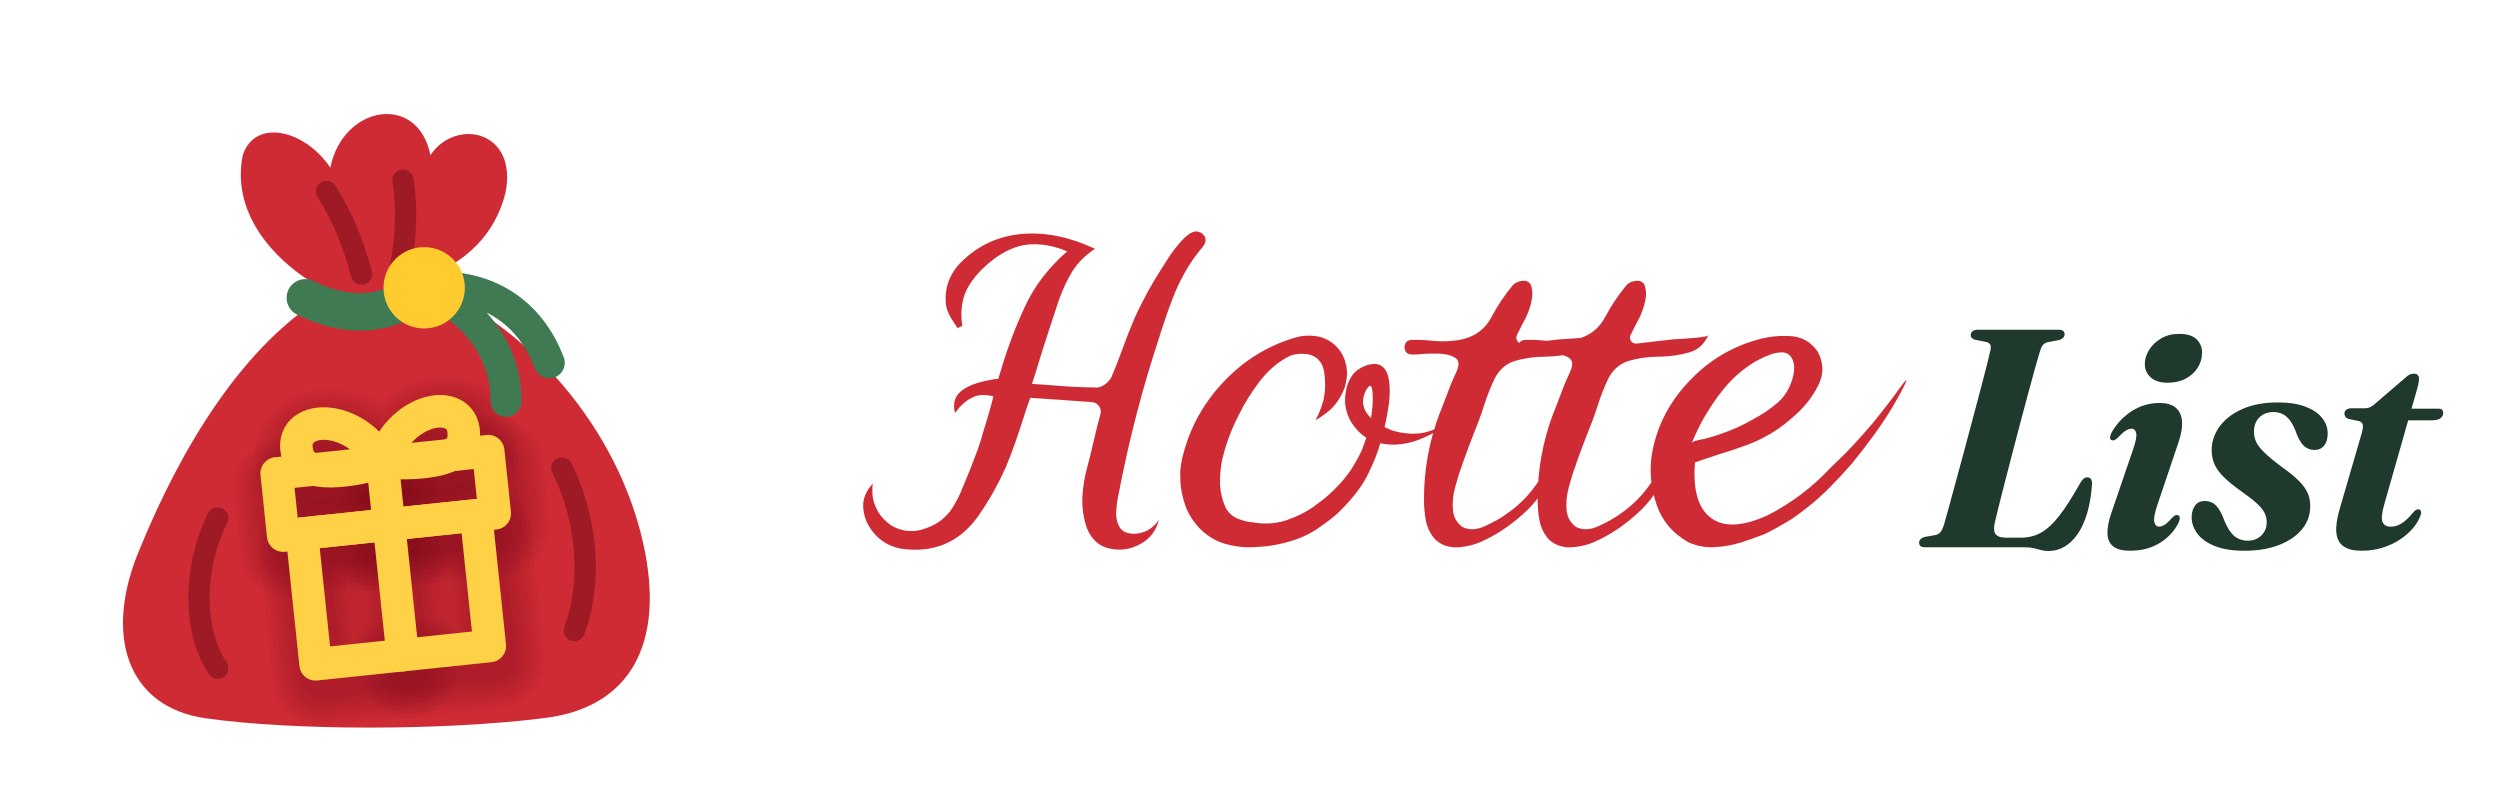
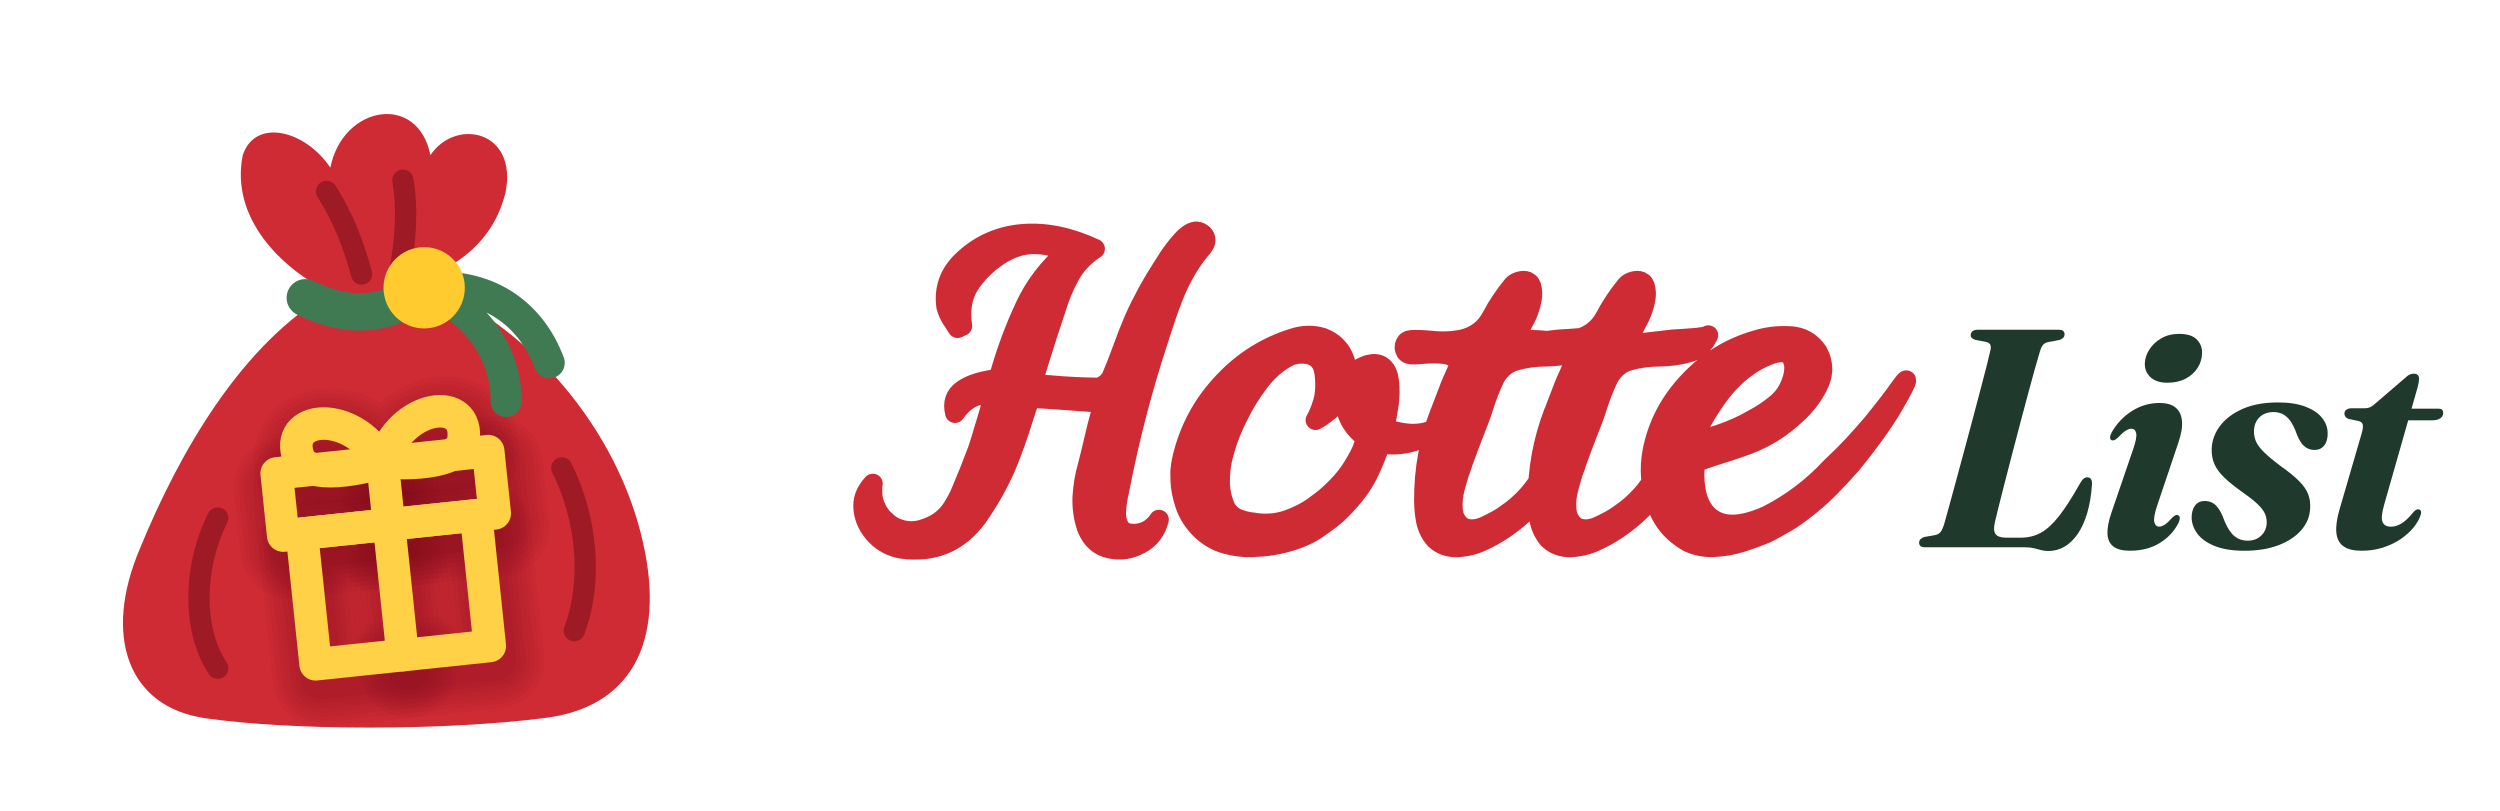
<svg xmlns="http://www.w3.org/2000/svg" viewBox="0 0 740 240" width="740" height="240">
  <g transform="translate(20.00 20.00) scale(3.7037) translate(-6 -6)">
    <path d="M27 24C23 22 19 18 20 13c1-3 5-2 7 1 1-5 7-6 8-1 2-3 7-2 6 3-1 4-4 6-7 7C43 26.5 50 35 52 44c1.8 8-1 13.2-8 14-8 1-20 1-27 0-6.2-.9-8.2-6.6-5.2-13.6 3.2-7.8 8.2-16.4 15.2-20.4z" fill="#CF2B35" />
    <path d="M18 42c-2 4-2 9 0 12M45.5 38c2 4 2.5 9 1 13M29.5 22.5c-.6-2.2-1.4-4.4-2.8-6.6M32.6 22c.4-2.2.6-4.6.2-7" fill="none" stroke="#9E1A24" stroke-width="1.7" stroke-linecap="round" />
    <g transform="translate(-1 0.5) rotate(-6 33 45)">
      <g transform="translate(0.35 1.15)" fill="none" stroke="#6E0B14" stroke-linecap="round" stroke-linejoin="round">
        <g stroke-opacity="0.055" stroke-width="3.3">
          <path d="M24.5 37h17v5h-17z" />
          <path d="M26 42h14v10.5H26z" />
          <path d="M33 37v15.5" />
          <path d="M33 37c-2-4.6-7.6-4.6-6.6-1 .8 2.2 6.6 1 6.6 1zm0 0c2-4.6 7.6-4.6 6.6-1-.8 2.2-6.6 1-6.6 1z" />
        </g>
        <g stroke-opacity="0.055" stroke-width="4.05">
          <path d="M24.5 37h17v5h-17z" />
          <path d="M26 42h14v10.5H26z" />
          <path d="M33 37v15.5" />
          <path d="M33 37c-2-4.6-7.6-4.6-6.6-1 .8 2.2 6.6 1 6.6 1zm0 0c2-4.6 7.6-4.6 6.6-1-.8 2.2-6.6 1-6.6 1z" />
        </g>
        <g stroke-opacity="0.055" stroke-width="4.8">
          <path d="M24.5 37h17v5h-17z" />
          <path d="M26 42h14v10.5H26z" />
          <path d="M33 37v15.5" />
          <path d="M33 37c-2-4.6-7.6-4.6-6.6-1 .8 2.2 6.6 1 6.6 1zm0 0c2-4.6 7.6-4.6 6.6-1-.8 2.2-6.6 1-6.6 1z" />
        </g>
        <g stroke-opacity="0.055" stroke-width="5.55">
          <path d="M24.5 37h17v5h-17z" />
          <path d="M26 42h14v10.5H26z" />
          <path d="M33 37v15.5" />
          <path d="M33 37c-2-4.6-7.6-4.6-6.6-1 .8 2.2 6.6 1 6.6 1zm0 0c2-4.6 7.6-4.6 6.6-1-.8 2.2-6.6 1-6.6 1z" />
        </g>
        <g stroke-opacity="0.055" stroke-width="6.3">
          <path d="M24.5 37h17v5h-17z" />
          <path d="M26 42h14v10.5H26z" />
          <path d="M33 37v15.5" />
          <path d="M33 37c-2-4.6-7.6-4.6-6.6-1 .8 2.2 6.6 1 6.6 1zm0 0c2-4.6 7.6-4.6 6.6-1-.8 2.2-6.6 1-6.6 1z" />
        </g>
        <g stroke-opacity="0.055" stroke-width="7.05">
          <path d="M24.5 37h17v5h-17z" />
          <path d="M26 42h14v10.5H26z" />
          <path d="M33 37v15.5" />
          <path d="M33 37c-2-4.6-7.6-4.6-6.6-1 .8 2.2 6.6 1 6.6 1zm0 0c2-4.6 7.6-4.6 6.6-1-.8 2.2-6.6 1-6.6 1z" />
        </g>
        <g stroke-opacity="0.055" stroke-width="7.8">
          <path d="M24.5 37h17v5h-17z" />
          <path d="M26 42h14v10.5H26z" />
          <path d="M33 37v15.5" />
          <path d="M33 37c-2-4.6-7.6-4.6-6.6-1 .8 2.2 6.6 1 6.6 1zm0 0c2-4.6 7.6-4.6 6.6-1-.8 2.2-6.6 1-6.6 1z" />
        </g>
      </g>
      <g fill="none" stroke="#FFD146" stroke-width="2.6" stroke-linecap="round" stroke-linejoin="round">
        <path d="M24.5 37h17v5h-17z" />
        <path d="M26 42h14v10.5H26z" />
        <path d="M33 37v15.5" />
        <path d="M33 37c-2-4.6-7.6-4.6-6.6-1 .8 2.2 6.6 1 6.6 1zm0 0c2-4.6 7.6-4.6 6.6-1-.8 2.2-6.6 1-6.6 1z" />
      </g>
    </g>
    <path d="M25 24.4C27.457 25.617 29.749 25.848 31.878 25.094 32.781 24.773 33.656 24.276 34.5 23.6" fill="none" stroke="#3F7A52" stroke-width="2.99" stroke-linecap="round" />
    <path d="M34.5 23.6C38 25.1 41.047 28.181 41.047 32.681M34.5 23.6C39.5 23.1 43 25.6 44.5 29.6" fill="none" stroke="#3F7A52" stroke-width="2.47" stroke-linecap="round" />
    <circle cx="34.5" cy="23.6" r="3.25" fill="#FFCB2E" />
  </g>
-   <path d="M258.364 143.147C256.143 145.496 255.19 148.099 255.571 150.892C255.889 153.748 257.158 156.224 259.253 158.445C261.348 160.604 263.887 161.937 266.934 162.444C276.265 163.714 283.691 160.667 289.214 153.24C292.578 148.479 295.435 143.465 297.783 138.133C299.688 133.562 301.338 128.802 302.861 123.978C303.496 121.946 304.194 119.852 304.956 117.757C310.986 118.138 317.08 118.582 323.174 119.026C324.126 119.09 324.824 119.534 325.332 120.232C325.84 120.931 325.967 121.756 325.713 122.645C325.015 125.184 324.316 127.913 323.682 130.77C323.11 133.245 322.539 135.594 321.968 137.752C321.079 140.799 320.571 143.909 320.381 147.083C320.254 150.32 320.698 153.431 321.777 156.478C323.174 159.778 325.396 161.746 328.506 162.381C331.616 163.079 334.6 162.635 337.52 161.048C340.376 159.524 342.217 157.112 343.042 153.812C342.915 154.002 342.661 154.383 342.217 154.954C341.709 155.462 341.138 156.033 340.312 156.604C339.487 157.176 338.472 157.557 337.329 157.811C336.377 158.001 335.361 158.064 334.346 157.874C333.33 157.747 332.441 157.303 331.743 156.541C330.728 155.145 330.283 153.367 330.41 151.336C330.537 149.241 330.791 147.337 331.235 145.623C331.299 145.242 331.362 144.925 331.426 144.607C334.346 129.69 338.154 114.964 342.915 100.555C343.105 100.047 343.232 99.539 343.359 99.095C344.502 95.604 345.645 92.112 346.978 88.685C348.247 85.257 349.834 82.02 351.738 78.909C352.69 77.386 353.643 75.989 354.785 74.593C354.912 74.402 355.103 74.212 355.229 74.021C355.674 73.577 356.118 73.006 356.436 72.435C356.753 71.927 356.943 71.292 356.816 70.657C356.689 69.959 356.309 69.451 355.737 69.07C355.166 68.626 354.531 68.499 353.896 68.499C353.135 68.626 352.373 68.943 351.738 69.451C351.04 69.959 350.469 70.467 349.961 71.038C348.12 73.069 346.47 75.228 345.073 77.576C344.819 78.021 344.565 78.401 344.248 78.846C341.011 83.797 338.154 89.002 335.742 94.397C334.473 97.381 333.267 100.428 332.188 103.475C331.235 106.141 330.156 108.807 329.077 111.409C328.76 112.171 328.125 112.933 327.3 113.631C326.411 114.266 325.586 114.646 324.824 114.71C320.317 114.646 315.747 114.456 310.986 114.012C309.209 113.885 307.368 113.758 305.464 113.631C306.289 111.155 307.051 108.68 307.749 106.331C309.336 101.253 310.923 96.302 312.51 91.604C313.589 88.05 314.922 84.749 316.636 81.639C318.35 78.465 320.825 75.799 324.126 73.641C316.509 70.086 309.272 68.626 302.354 69.261C295.498 69.896 289.595 72.625 284.771 77.322C280.898 81.067 279.375 85.574 280.073 90.716C280.454 92.239 281.152 93.763 282.168 95.159C282.612 95.794 283.057 96.492 283.438 97.127C283.755 97.0 284.072 96.873 284.326 96.683C284.517 96.619 284.644 96.556 284.834 96.492C284.136 91.731 284.834 87.732 286.865 84.432C288.96 81.131 291.816 78.274 295.435 75.799C298.672 73.641 301.973 72.435 305.337 72.308C308.765 72.181 312.256 72.879 315.874 74.402C310.352 79.227 306.162 84.686 303.369 90.779C300.513 96.873 298.164 103.157 296.26 109.632C296.006 110.457 295.752 111.282 295.498 112.107C290.801 112.679 287.246 113.758 284.961 115.408C282.676 116.995 281.914 119.28 282.676 122.264C284.072 120.296 285.659 118.772 287.5 117.82C289.277 116.805 291.436 116.678 293.975 117.312C294.038 117.439 293.848 118.201 293.467 119.598C293.086 121.058 292.578 122.708 292.007 124.676C291.436 126.58 290.864 128.357 290.42 129.944C289.912 131.531 289.595 132.483 289.468 132.928C287.944 137.054 286.357 141.053 284.644 145.052C283.945 146.829 283.057 148.479 282.041 150.13C281.089 151.717 279.756 153.113 278.232 154.256C276.519 155.462 274.614 156.287 272.52 156.858C270.425 157.366 268.394 157.303 266.362 156.668C264.966 156.224 263.76 155.589 262.808 154.764C261.855 153.938 261.094 153.177 260.586 152.479C260.078 151.717 259.761 151.272 259.697 151.082C258.745 149.305 258.301 147.654 258.237 146.194C258.174 144.734 258.237 143.719 258.364 143.147ZM398.013 114.773C398.203 114.139 398.394 113.313 398.584 112.171C398.774 111.092 398.774 109.822 398.521 108.362C397.695 104.236 395.283 101.38 391.411 99.92C388.555 99.095 385.698 99.158 382.778 100.11C374.971 102.522 368.115 106.775 362.339 112.869C356.499 118.963 352.563 125.945 350.405 133.816C349.961 135.34 349.644 136.927 349.453 138.514C349.326 139.021 349.326 140.291 349.39 142.386C349.453 144.417 349.897 146.766 350.786 149.432C351.675 152.098 353.262 154.573 355.547 156.858C357.832 158.953 360.244 160.35 362.91 161.048C365.513 161.746 368.052 162.063 370.4 162.0C372.812 161.873 374.78 161.746 376.304 161.492C381.763 160.604 386.143 159.017 389.634 156.731C393.062 154.383 395.537 152.479 396.997 150.892C400.552 147.337 403.218 143.846 404.932 140.354C406.646 136.863 407.852 133.816 408.55 131.214C414.897 132.547 421.689 130.516 428.862 125.12C427.91 125.818 425.942 126.644 423.022 127.659C420.103 128.611 416.738 128.611 412.93 127.659C412.803 127.659 412.485 127.532 411.914 127.342C411.343 127.088 410.645 126.834 409.819 126.39C410.327 124.485 410.708 122.264 411.089 119.725C411.406 117.249 411.47 114.9 411.152 112.742C410.898 110.584 410.137 109.061 408.804 108.235C408.042 107.791 407.217 107.664 406.392 107.728C405.503 107.854 404.741 107.981 404.106 108.299C403.472 108.553 403.027 108.743 402.837 108.87C401.567 109.568 400.615 110.457 399.98 111.536C399.282 112.615 398.838 113.758 398.584 114.837C398.33 115.979 398.203 116.932 398.14 117.757C398.14 118.519 398.14 119.026 398.14 119.153C398.33 121.438 399.028 123.47 400.107 125.184C401.25 126.897 402.456 128.23 403.789 129.119C403.979 129.246 404.233 129.437 404.424 129.563C404.106 130.579 403.726 131.595 403.345 132.61C402.964 133.753 402.012 135.594 400.425 138.196C398.838 140.799 396.489 143.592 393.315 146.448C392.3 147.4 390.713 148.606 388.618 150.13C386.523 151.59 383.984 152.859 381.128 153.875C378.208 154.891 375.098 155.208 371.67 154.764C371.479 154.7 371.289 154.7 371.035 154.637C369.829 154.573 368.369 154.256 366.782 153.685C365.132 153.113 363.799 152.034 362.847 150.384C361.831 148.162 361.26 145.877 361.133 143.465C361.069 140.989 361.26 138.641 361.704 136.355C362.783 131.658 364.434 127.151 366.655 122.898C368.242 119.534 370.337 116.233 372.876 112.869C375.479 109.505 378.398 107.029 381.763 105.379C382.017 105.252 382.588 105.062 383.54 104.871C384.492 104.681 385.571 104.681 386.714 104.808C387.92 104.935 388.999 105.379 390.015 106.204C390.84 107.029 391.411 107.918 391.665 108.934C391.982 109.949 392.109 111.028 392.173 112.107C392.363 114.71 392.173 117.059 391.538 119.153C390.903 121.248 390.205 122.962 389.38 124.358C390.332 123.914 391.729 122.962 393.569 121.438C395.41 119.852 396.87 117.63 398.013 114.773ZM403.472 119.407C403.408 118.519 403.535 117.63 403.789 116.805C404.043 116.043 404.36 115.345 404.741 114.9C405.059 114.393 405.376 114.139 405.63 114.202C406.011 114.329 406.265 115.281 406.328 117.059C406.392 118.836 406.265 121.058 405.82 123.724C404.487 122.518 403.726 121.121 403.472 119.407ZM437.812 124.295C438.32 122.898 438.828 121.502 439.272 120.042C440.161 117.249 441.24 114.52 442.51 111.854C444.033 109.124 446.128 107.41 448.857 106.712C451.587 105.95 454.507 105.569 457.617 105.569C460.728 105.506 463.584 105.125 466.187 104.363C468.853 103.665 470.757 101.951 472.026 99.222C471.899 99.412 471.328 99.603 470.312 99.729C469.233 99.92 468.091 100.047 466.694 100.11C465.361 100.237 464.092 100.301 462.949 100.364C461.807 100.428 461.045 100.491 460.664 100.555C457.363 100.936 454.062 101.316 450.825 101.697C450.127 101.761 449.556 101.507 449.175 100.999C448.794 100.491 448.73 99.856 448.984 99.222C449.492 98.143 450.0 97.127 450.571 96.048C452.031 93.572 453.047 90.97 453.491 88.177C453.618 87.352 453.618 86.399 453.428 85.384C453.301 84.368 452.856 83.67 452.031 83.289C451.396 83.035 450.635 83.035 449.746 83.289C448.857 83.543 448.223 83.924 447.778 84.432C445.366 87.352 443.271 90.462 441.494 93.826C439.653 97.317 436.797 99.476 432.925 100.428C429.878 101.062 426.704 101.189 423.467 100.809C421.499 100.618 419.531 100.555 417.627 100.618C417.5 100.618 417.31 100.682 417.056 100.745C416.802 100.809 416.548 100.999 416.294 101.189C415.723 101.951 415.596 102.713 415.85 103.538C416.104 104.363 416.675 104.808 417.627 104.935C418.198 104.998 419.023 104.935 420.166 104.871C421.943 104.681 423.848 104.617 425.879 104.681C427.91 104.744 429.497 105.125 430.703 105.887C431.846 106.585 432.036 107.918 431.211 109.822C430.259 111.854 429.37 113.885 428.608 115.979C427.783 118.074 427.148 119.725 426.704 120.931C426.514 121.438 426.387 121.819 426.26 122.01C423.022 130.452 421.436 139.148 421.499 148.162C421.499 150.13 421.689 152.098 422.07 154.192C422.515 156.287 423.403 158.064 424.736 159.588C426.577 161.365 428.862 162.127 431.592 162.0C434.321 161.81 436.733 161.175 438.828 160.159C443.018 158.255 447.017 155.589 450.825 152.161C454.634 148.797 457.363 144.861 459.141 140.545C459.775 138.895 459.966 137.244 459.775 135.657C459.775 135.594 459.712 135.657 459.585 135.784C459.458 135.911 459.331 136.038 459.141 136.229C459.014 136.355 458.887 136.546 458.696 136.673C458.569 136.8 458.506 136.927 458.506 136.99C458.188 137.435 457.871 138.006 457.617 138.514C457.427 138.958 457.236 139.275 457.046 139.656C454.316 144.798 450.508 149.051 445.684 152.288C444.16 153.431 442.129 154.51 439.59 155.716C437.051 156.858 434.829 156.985 432.861 155.97C431.211 154.764 430.259 153.113 430.068 150.955C429.878 148.797 430.068 146.639 430.703 144.29C431.338 142.005 431.909 139.974 432.607 138.196C432.734 137.815 432.861 137.498 432.925 137.181C433.94 134.324 435.02 131.468 436.099 128.675C436.67 127.215 437.241 125.755 437.812 124.295ZM471.455 124.295C471.963 122.898 472.471 121.502 472.915 120.042C473.804 117.249 474.883 114.52 476.152 111.854C477.676 109.124 479.771 107.41 482.5 106.712C485.229 105.95 488.149 105.569 491.26 105.569C494.37 105.506 497.227 105.125 499.829 104.363C502.495 103.665 504.399 101.951 505.669 99.222C505.542 99.412 504.971 99.603 503.955 99.729C502.876 99.92 501.733 100.047 500.337 100.11C499.004 100.237 497.734 100.301 496.592 100.364C495.449 100.428 494.688 100.491 494.307 100.555C491.006 100.936 487.705 101.316 484.468 101.697C483.77 101.761 483.198 101.507 482.817 100.999C482.437 100.491 482.373 99.856 482.627 99.222C483.135 98.143 483.643 97.127 484.214 96.048C485.674 93.572 486.689 90.97 487.134 88.177C487.261 87.352 487.261 86.399 487.07 85.384C486.943 84.368 486.499 83.67 485.674 83.289C485.039 83.035 484.277 83.035 483.389 83.289C482.5 83.543 481.865 83.924 481.421 84.432C479.009 87.352 476.914 90.462 475.137 93.826C473.296 97.317 470.439 99.476 466.567 100.428C463.521 101.062 460.347 101.189 457.109 100.809C455.142 100.618 453.174 100.555 451.27 100.618C451.143 100.618 450.952 100.682 450.698 100.745C450.444 100.809 450.19 100.999 449.937 101.189C449.365 101.951 449.238 102.713 449.492 103.538C449.746 104.363 450.317 104.808 451.27 104.935C451.841 104.998 452.666 104.935 453.809 104.871C455.586 104.681 457.49 104.617 459.521 104.681C461.553 104.744 463.14 105.125 464.346 105.887C465.488 106.585 465.679 107.918 464.854 109.822C463.901 111.854 463.013 113.885 462.251 115.979C461.426 118.074 460.791 119.725 460.347 120.931C460.156 121.438 460.029 121.819 459.902 122.01C456.665 130.452 455.078 139.148 455.142 148.162C455.142 150.13 455.332 152.098 455.713 154.192C456.157 156.287 457.046 158.064 458.379 159.588C460.22 161.365 462.505 162.127 465.234 162.0C467.964 161.81 470.376 161.175 472.471 160.159C476.66 158.255 480.659 155.589 484.468 152.161C488.276 148.797 491.006 144.861 492.783 140.545C493.418 138.895 493.608 137.244 493.418 135.657C493.418 135.594 493.354 135.657 493.228 135.784C493.101 135.911 492.974 136.038 492.783 136.229C492.656 136.355 492.529 136.546 492.339 136.673C492.212 136.8 492.148 136.927 492.148 136.99C491.831 137.435 491.514 138.006 491.26 138.514C491.069 138.958 490.879 139.275 490.688 139.656C487.959 144.798 484.15 149.051 479.326 152.288C477.803 153.431 475.771 154.51 473.232 155.716C470.693 156.858 468.472 156.985 466.504 155.97C464.854 154.764 463.901 153.113 463.711 150.955C463.521 148.797 463.711 146.639 464.346 144.29C464.98 142.005 465.552 139.974 466.25 138.196C466.377 137.815 466.504 137.498 466.567 137.181C467.583 134.324 468.662 131.468 469.741 128.675C470.312 127.215 470.884 125.755 471.455 124.295ZM524.839 127.913C527.188 126.453 529.727 124.485 532.456 121.883C535.122 119.28 537.153 116.424 538.55 113.313C539.883 110.203 539.692 107.156 538.042 104.109C536.074 101.189 533.281 99.603 529.727 99.476C526.172 99.285 522.871 99.729 519.761 100.682C512.08 102.903 505.479 106.966 499.893 112.933C494.243 118.899 490.625 125.755 489.102 133.626C488.149 138.641 488.53 143.719 490.181 148.86C491.831 154.002 495.005 157.811 499.702 160.477C502.178 161.619 504.78 162.127 507.573 161.937C510.366 161.81 512.969 161.302 515.444 160.54C517.856 159.778 519.761 159.08 521.157 158.509C521.284 158.445 521.411 158.382 521.538 158.382C522.3 158.191 524.775 156.922 528.774 154.573C530.425 153.685 532.964 151.844 536.328 149.114C539.692 146.385 543.628 142.386 548.198 137.181C553.403 130.77 557.402 125.184 560.259 120.359C563.052 115.535 564.385 112.933 564.258 112.552C564.131 112.488 563.496 113.25 562.29 114.9C560.703 117.186 558.037 120.677 554.229 125.374C550.166 130.135 546.738 133.816 544.009 136.355C543.184 137.117 542.485 137.879 541.851 138.45C536.392 144.29 530.171 148.987 523.188 152.542C515.762 155.906 510.176 156.16 506.367 153.24C502.622 150.384 501.035 144.925 501.733 136.863C504.272 135.975 506.812 135.149 509.287 134.324C512.08 133.499 514.81 132.547 517.412 131.595C520.078 130.579 522.49 129.373 524.839 127.913ZM500.718 131.214C502.241 127.596 503.765 124.485 505.415 121.946C507.002 119.344 508.462 117.312 509.731 115.726C512.524 112.171 515.825 109.251 519.634 106.966C520.967 106.268 522.363 105.569 523.76 105.062C524.966 104.554 526.235 104.3 527.505 104.3C528.774 104.3 529.79 104.935 530.488 106.204C530.933 107.156 531.123 108.172 531.06 109.251C530.996 110.394 530.806 111.409 530.488 112.361C529.6 115.281 528.076 117.63 525.918 119.407C523.76 121.248 521.348 122.835 518.809 124.168C515.889 125.882 512.842 127.215 509.604 128.357C508.018 128.929 506.367 129.437 504.653 129.881C504.463 129.944 504.209 130.008 503.892 130.008C503.257 130.135 502.686 130.262 501.987 130.452C501.353 130.579 500.908 130.896 500.718 131.214Z" fill="#CF2B35" />
+   <path d="M258.364 143.147C256.143 145.496 255.19 148.099 255.571 150.892C255.889 153.748 257.158 156.224 259.253 158.445C261.348 160.604 263.887 161.937 266.934 162.444C276.265 163.714 283.691 160.667 289.214 153.24C292.578 148.479 295.435 143.465 297.783 138.133C299.688 133.562 301.338 128.802 302.861 123.978C303.496 121.946 304.194 119.852 304.956 117.757C310.986 118.138 317.08 118.582 323.174 119.026C324.126 119.09 324.824 119.534 325.332 120.232C325.84 120.931 325.967 121.756 325.713 122.645C325.015 125.184 324.316 127.913 323.682 130.77C323.11 133.245 322.539 135.594 321.968 137.752C321.079 140.799 320.571 143.909 320.381 147.083C320.254 150.32 320.698 153.431 321.777 156.478C323.174 159.778 325.396 161.746 328.506 162.381C331.616 163.079 334.6 162.635 337.52 161.048C340.376 159.524 342.217 157.112 343.042 153.812C342.915 154.002 342.661 154.383 342.217 154.954C341.709 155.462 341.138 156.033 340.312 156.604C339.487 157.176 338.472 157.557 337.329 157.811C336.377 158.001 335.361 158.064 334.346 157.874C333.33 157.747 332.441 157.303 331.743 156.541C330.728 155.145 330.283 153.367 330.41 151.336C330.537 149.241 330.791 147.337 331.235 145.623C331.299 145.242 331.362 144.925 331.426 144.607C334.346 129.69 338.154 114.964 342.915 100.555C343.105 100.047 343.232 99.539 343.359 99.095C344.502 95.604 345.645 92.112 346.978 88.685C348.247 85.257 349.834 82.02 351.738 78.909C352.69 77.386 353.643 75.989 354.785 74.593C354.912 74.402 355.103 74.212 355.229 74.021C355.674 73.577 356.118 73.006 356.436 72.435C356.753 71.927 356.943 71.292 356.816 70.657C356.689 69.959 356.309 69.451 355.737 69.07C355.166 68.626 354.531 68.499 353.896 68.499C353.135 68.626 352.373 68.943 351.738 69.451C351.04 69.959 350.469 70.467 349.961 71.038C348.12 73.069 346.47 75.228 345.073 77.576C344.819 78.021 344.565 78.401 344.248 78.846C341.011 83.797 338.154 89.002 335.742 94.397C334.473 97.381 333.267 100.428 332.188 103.475C331.235 106.141 330.156 108.807 329.077 111.409C328.76 112.171 328.125 112.933 327.3 113.631C326.411 114.266 325.586 114.646 324.824 114.71C320.317 114.646 315.747 114.456 310.986 114.012C309.209 113.885 307.368 113.758 305.464 113.631C306.289 111.155 307.051 108.68 307.749 106.331C309.336 101.253 310.923 96.302 312.51 91.604C313.589 88.05 314.922 84.749 316.636 81.639C318.35 78.465 320.825 75.799 324.126 73.641C316.509 70.086 309.272 68.626 302.354 69.261C295.498 69.896 289.595 72.625 284.771 77.322C280.898 81.067 279.375 85.574 280.073 90.716C280.454 92.239 281.152 93.763 282.168 95.159C282.612 95.794 283.057 96.492 283.438 97.127C283.755 97.0 284.072 96.873 284.326 96.683C284.517 96.619 284.644 96.556 284.834 96.492C284.136 91.731 284.834 87.732 286.865 84.432C288.96 81.131 291.816 78.274 295.435 75.799C298.672 73.641 301.973 72.435 305.337 72.308C308.765 72.181 312.256 72.879 315.874 74.402C310.352 79.227 306.162 84.686 303.369 90.779C300.513 96.873 298.164 103.157 296.26 109.632C296.006 110.457 295.752 111.282 295.498 112.107C290.801 112.679 287.246 113.758 284.961 115.408C282.676 116.995 281.914 119.28 282.676 122.264C284.072 120.296 285.659 118.772 287.5 117.82C289.277 116.805 291.436 116.678 293.975 117.312C294.038 117.439 293.848 118.201 293.467 119.598C293.086 121.058 292.578 122.708 292.007 124.676C291.436 126.58 290.864 128.357 290.42 129.944C289.912 131.531 289.595 132.483 289.468 132.928C287.944 137.054 286.357 141.053 284.644 145.052C283.945 146.829 283.057 148.479 282.041 150.13C281.089 151.717 279.756 153.113 278.232 154.256C276.519 155.462 274.614 156.287 272.52 156.858C270.425 157.366 268.394 157.303 266.362 156.668C264.966 156.224 263.76 155.589 262.808 154.764C261.855 153.938 261.094 153.177 260.586 152.479C260.078 151.717 259.761 151.272 259.697 151.082C258.745 149.305 258.301 147.654 258.237 146.194C258.174 144.734 258.237 143.719 258.364 143.147ZM398.013 114.773C398.203 114.139 398.394 113.313 398.584 112.171C398.774 111.092 398.774 109.822 398.521 108.362C397.695 104.236 395.283 101.38 391.411 99.92C388.555 99.095 385.698 99.158 382.778 100.11C374.971 102.522 368.115 106.775 362.339 112.869C356.499 118.963 352.563 125.945 350.405 133.816C349.961 135.34 349.644 136.927 349.453 138.514C349.326 139.021 349.326 140.291 349.39 142.386C349.453 144.417 349.897 146.766 350.786 149.432C351.675 152.098 353.262 154.573 355.547 156.858C357.832 158.953 360.244 160.35 362.91 161.048C365.513 161.746 368.052 162.063 370.4 162.0C372.812 161.873 374.78 161.746 376.304 161.492C381.763 160.604 386.143 159.017 389.634 156.731C393.062 154.383 395.537 152.479 396.997 150.892C400.552 147.337 403.218 143.846 404.932 140.354C406.646 136.863 407.852 133.816 408.55 131.214C414.897 132.547 421.689 130.516 428.862 125.12C427.91 125.818 425.942 126.644 423.022 127.659C420.103 128.611 416.738 128.611 412.93 127.659C412.803 127.659 412.485 127.532 411.914 127.342C411.343 127.088 410.645 126.834 409.819 126.39C410.327 124.485 410.708 122.264 411.089 119.725C411.406 117.249 411.47 114.9 411.152 112.742C410.898 110.584 410.137 109.061 408.804 108.235C408.042 107.791 407.217 107.664 406.392 107.728C405.503 107.854 404.741 107.981 404.106 108.299C403.472 108.553 403.027 108.743 402.837 108.87C401.567 109.568 400.615 110.457 399.98 111.536C399.282 112.615 398.838 113.758 398.584 114.837C398.33 115.979 398.203 116.932 398.14 117.757C398.14 118.519 398.14 119.026 398.14 119.153C398.33 121.438 399.028 123.47 400.107 125.184C401.25 126.897 402.456 128.23 403.789 129.119C403.979 129.246 404.233 129.437 404.424 129.563C404.106 130.579 403.726 131.595 403.345 132.61C402.964 133.753 402.012 135.594 400.425 138.196C398.838 140.799 396.489 143.592 393.315 146.448C392.3 147.4 390.713 148.606 388.618 150.13C386.523 151.59 383.984 152.859 381.128 153.875C378.208 154.891 375.098 155.208 371.67 154.764C371.479 154.7 371.289 154.7 371.035 154.637C369.829 154.573 368.369 154.256 366.782 153.685C365.132 153.113 363.799 152.034 362.847 150.384C361.831 148.162 361.26 145.877 361.133 143.465C361.069 140.989 361.26 138.641 361.704 136.355C362.783 131.658 364.434 127.151 366.655 122.898C368.242 119.534 370.337 116.233 372.876 112.869C375.479 109.505 378.398 107.029 381.763 105.379C382.017 105.252 382.588 105.062 383.54 104.871C384.492 104.681 385.571 104.681 386.714 104.808C387.92 104.935 388.999 105.379 390.015 106.204C390.84 107.029 391.411 107.918 391.665 108.934C391.982 109.949 392.109 111.028 392.173 112.107C392.363 114.71 392.173 117.059 391.538 119.153C390.903 121.248 390.205 122.962 389.38 124.358C390.332 123.914 391.729 122.962 393.569 121.438C395.41 119.852 396.87 117.63 398.013 114.773ZM403.472 119.407C403.408 118.519 403.535 117.63 403.789 116.805C404.043 116.043 404.36 115.345 404.741 114.9C405.059 114.393 405.376 114.139 405.63 114.202C406.011 114.329 406.265 115.281 406.328 117.059C406.392 118.836 406.265 121.058 405.82 123.724C404.487 122.518 403.726 121.121 403.472 119.407ZM437.812 124.295C438.32 122.898 438.828 121.502 439.272 120.042C440.161 117.249 441.24 114.52 442.51 111.854C444.033 109.124 446.128 107.41 448.857 106.712C451.587 105.95 454.507 105.569 457.617 105.569C460.728 105.506 463.584 105.125 466.187 104.363C468.853 103.665 470.757 101.951 472.026 99.222C471.899 99.412 471.328 99.603 470.312 99.729C469.233 99.92 468.091 100.047 466.694 100.11C465.361 100.237 464.092 100.301 462.949 100.364C461.807 100.428 461.045 100.491 460.664 100.555C457.363 100.936 454.062 101.316 450.825 101.697C450.127 101.761 449.556 101.507 449.175 100.999C448.794 100.491 448.73 99.856 448.984 99.222C449.492 98.143 450.0 97.127 450.571 96.048C452.031 93.572 453.047 90.97 453.491 88.177C453.618 87.352 453.618 86.399 453.428 85.384C453.301 84.368 452.856 83.67 452.031 83.289C451.396 83.035 450.635 83.035 449.746 83.289C448.857 83.543 448.223 83.924 447.778 84.432C445.366 87.352 443.271 90.462 441.494 93.826C439.653 97.317 436.797 99.476 432.925 100.428C429.878 101.062 426.704 101.189 423.467 100.809C421.499 100.618 419.531 100.555 417.627 100.618C417.5 100.618 417.31 100.682 417.056 100.745C416.802 100.809 416.548 100.999 416.294 101.189C415.723 101.951 415.596 102.713 415.85 103.538C416.104 104.363 416.675 104.808 417.627 104.935C418.198 104.998 419.023 104.935 420.166 104.871C421.943 104.681 423.848 104.617 425.879 104.681C427.91 104.744 429.497 105.125 430.703 105.887C431.846 106.585 432.036 107.918 431.211 109.822C430.259 111.854 429.37 113.885 428.608 115.979C427.783 118.074 427.148 119.725 426.704 120.931C426.514 121.438 426.387 121.819 426.26 122.01C423.022 130.452 421.436 139.148 421.499 148.162C421.499 150.13 421.689 152.098 422.07 154.192C422.515 156.287 423.403 158.064 424.736 159.588C426.577 161.365 428.862 162.127 431.592 162.0C434.321 161.81 436.733 161.175 438.828 160.159C443.018 158.255 447.017 155.589 450.825 152.161C454.634 148.797 457.363 144.861 459.141 140.545C459.775 138.895 459.966 137.244 459.775 135.657C459.775 135.594 459.712 135.657 459.585 135.784C459.458 135.911 459.331 136.038 459.141 136.229C459.014 136.355 458.887 136.546 458.696 136.673C458.569 136.8 458.506 136.927 458.506 136.99C458.188 137.435 457.871 138.006 457.617 138.514C457.427 138.958 457.236 139.275 457.046 139.656C454.316 144.798 450.508 149.051 445.684 152.288C444.16 153.431 442.129 154.51 439.59 155.716C437.051 156.858 434.829 156.985 432.861 155.97C431.211 154.764 430.259 153.113 430.068 150.955C429.878 148.797 430.068 146.639 430.703 144.29C431.338 142.005 431.909 139.974 432.607 138.196C432.734 137.815 432.861 137.498 432.925 137.181C433.94 134.324 435.02 131.468 436.099 128.675C436.67 127.215 437.241 125.755 437.812 124.295ZM471.455 124.295C471.963 122.898 472.471 121.502 472.915 120.042C473.804 117.249 474.883 114.52 476.152 111.854C477.676 109.124 479.771 107.41 482.5 106.712C485.229 105.95 488.149 105.569 491.26 105.569C494.37 105.506 497.227 105.125 499.829 104.363C502.495 103.665 504.399 101.951 505.669 99.222C505.542 99.412 504.971 99.603 503.955 99.729C502.876 99.92 501.733 100.047 500.337 100.11C499.004 100.237 497.734 100.301 496.592 100.364C495.449 100.428 494.688 100.491 494.307 100.555C491.006 100.936 487.705 101.316 484.468 101.697C483.77 101.761 483.198 101.507 482.817 100.999C482.437 100.491 482.373 99.856 482.627 99.222C483.135 98.143 483.643 97.127 484.214 96.048C485.674 93.572 486.689 90.97 487.134 88.177C487.261 87.352 487.261 86.399 487.07 85.384C486.943 84.368 486.499 83.67 485.674 83.289C485.039 83.035 484.277 83.035 483.389 83.289C482.5 83.543 481.865 83.924 481.421 84.432C479.009 87.352 476.914 90.462 475.137 93.826C473.296 97.317 470.439 99.476 466.567 100.428C463.521 101.062 460.347 101.189 457.109 100.809C455.142 100.618 453.174 100.555 451.27 100.618C451.143 100.618 450.952 100.682 450.698 100.745C450.444 100.809 450.19 100.999 449.937 101.189C449.365 101.951 449.238 102.713 449.492 103.538C449.746 104.363 450.317 104.808 451.27 104.935C451.841 104.998 452.666 104.935 453.809 104.871C455.586 104.681 457.49 104.617 459.521 104.681C461.553 104.744 463.14 105.125 464.346 105.887C465.488 106.585 465.679 107.918 464.854 109.822C463.901 111.854 463.013 113.885 462.251 115.979C461.426 118.074 460.791 119.725 460.347 120.931C460.156 121.438 460.029 121.819 459.902 122.01C456.665 130.452 455.078 139.148 455.142 148.162C455.142 150.13 455.332 152.098 455.713 154.192C456.157 156.287 457.046 158.064 458.379 159.588C460.22 161.365 462.505 162.127 465.234 162.0C467.964 161.81 470.376 161.175 472.471 160.159C476.66 158.255 480.659 155.589 484.468 152.161C488.276 148.797 491.006 144.861 492.783 140.545C493.418 138.895 493.608 137.244 493.418 135.657C493.418 135.594 493.354 135.657 493.228 135.784C493.101 135.911 492.974 136.038 492.783 136.229C492.656 136.355 492.529 136.546 492.339 136.673C492.212 136.8 492.148 136.927 492.148 136.99C491.831 137.435 491.514 138.006 491.26 138.514C491.069 138.958 490.879 139.275 490.688 139.656C487.959 144.798 484.15 149.051 479.326 152.288C477.803 153.431 475.771 154.51 473.232 155.716C470.693 156.858 468.472 156.985 466.504 155.97C464.854 154.764 463.901 153.113 463.711 150.955C463.521 148.797 463.711 146.639 464.346 144.29C464.98 142.005 465.552 139.974 466.25 138.196C466.377 137.815 466.504 137.498 466.567 137.181C467.583 134.324 468.662 131.468 469.741 128.675C470.312 127.215 470.884 125.755 471.455 124.295ZM524.839 127.913C527.188 126.453 529.727 124.485 532.456 121.883C535.122 119.28 537.153 116.424 538.55 113.313C539.883 110.203 539.692 107.156 538.042 104.109C536.074 101.189 533.281 99.603 529.727 99.476C526.172 99.285 522.871 99.729 519.761 100.682C512.08 102.903 505.479 106.966 499.893 112.933C494.243 118.899 490.625 125.755 489.102 133.626C488.149 138.641 488.53 143.719 490.181 148.86C491.831 154.002 495.005 157.811 499.702 160.477C502.178 161.619 504.78 162.127 507.573 161.937C510.366 161.81 512.969 161.302 515.444 160.54C517.856 159.778 519.761 159.08 521.157 158.509C521.284 158.445 521.411 158.382 521.538 158.382C522.3 158.191 524.775 156.922 528.774 154.573C530.425 153.685 532.964 151.844 536.328 149.114C539.692 146.385 543.628 142.386 548.198 137.181C553.403 130.77 557.402 125.184 560.259 120.359C563.052 115.535 564.385 112.933 564.258 112.552C564.131 112.488 563.496 113.25 562.29 114.9C560.703 117.186 558.037 120.677 554.229 125.374C550.166 130.135 546.738 133.816 544.009 136.355C543.184 137.117 542.485 137.879 541.851 138.45C536.392 144.29 530.171 148.987 523.188 152.542C515.762 155.906 510.176 156.16 506.367 153.24C502.622 150.384 501.035 144.925 501.733 136.863C504.272 135.975 506.812 135.149 509.287 134.324C512.08 133.499 514.81 132.547 517.412 131.595C520.078 130.579 522.49 129.373 524.839 127.913ZM500.718 131.214C502.241 127.596 503.765 124.485 505.415 121.946C507.002 119.344 508.462 117.312 509.731 115.726C512.524 112.171 515.825 109.251 519.634 106.966C520.967 106.268 522.363 105.569 523.76 105.062C524.966 104.554 526.235 104.3 527.505 104.3C528.774 104.3 529.79 104.935 530.488 106.204C530.933 107.156 531.123 108.172 531.06 109.251C530.996 110.394 530.806 111.409 530.488 112.361C529.6 115.281 528.076 117.63 525.918 119.407C523.76 121.248 521.348 122.835 518.809 124.168C515.889 125.882 512.842 127.215 509.604 128.357C508.018 128.929 506.367 129.437 504.653 129.881C504.463 129.944 504.209 130.008 503.892 130.008C503.257 130.135 502.686 130.262 501.987 130.452C501.353 130.579 500.908 130.896 500.718 131.214Z" fill="#CF2B35" stroke="#CF2B35" stroke-width="5.85" stroke-linejoin="round" />
  <path d="M599.381 162.0H569.891Q568.842 162.0 568.437 161.613Q568.032 161.227 568.061 160.607Q568.068 159.995 568.499 159.571Q568.929 159.147 569.629 158.946L572.808 158.389Q573.882 158.155 574.429 157.431Q574.975 156.707 575.412 155.35Q575.846 153.851 576.721 150.654Q577.597 147.456 578.764 143.174Q579.931 138.891 581.23 134.062Q582.529 129.232 583.809 124.43Q585.09 119.628 586.207 115.395Q587.325 111.162 588.109 108.067Q588.893 104.971 589.187 103.596Q589.404 102.527 589.083 101.962Q588.762 101.398 587.883 101.214L584.648 100.586Q584.026 100.381 583.679 100.052Q583.331 99.722 583.331 99.199Q583.331 98.469 583.877 98.035Q584.423 97.6 585.438 97.6H609.318Q610.337 97.6 610.726 97.976Q611.114 98.352 611.114 98.965Q611.114 99.576 610.692 99.998Q610.271 100.419 609.596 100.634L606.124 101.292Q605.269 101.47 604.749 102.074Q604.228 102.677 603.836 103.965Q603.287 105.707 602.373 108.994Q601.458 112.281 600.317 116.529Q599.176 120.776 597.939 125.465Q596.701 130.153 595.493 134.781Q594.284 139.409 593.255 143.451Q592.225 147.493 591.485 150.441Q590.744 153.389 590.459 154.692Q589.913 157.181 590.747 158.163Q591.58 159.146 593.76 159.146H598.23Q601.475 159.146 604.133 157.668Q606.792 156.19 609.508 152.718Q612.223 149.246 615.595 143.253Q616.171 142.167 616.7 141.726Q617.228 141.286 617.812 141.286Q618.611 141.286 618.943 141.823Q619.276 142.361 619.237 143.299Q618.915 148.122 617.824 151.828Q616.732 155.533 615.007 158.039Q613.283 160.544 611.081 161.823Q608.879 163.101 606.279 163.101Q605.153 163.101 604.159 162.824Q603.165 162.547 602.055 162.273Q600.945 162.0 599.381 162.0ZM638.549 149.563Q637.346 153.185 637.675 154.531Q638.005 155.876 639.092 155.876Q639.877 155.876 640.76 155.305Q641.644 154.733 642.947 153.268Q643.596 152.636 643.974 152.488Q644.353 152.34 644.735 152.513Q645.201 152.713 645.209 153.364Q645.218 154.016 644.685 155.055Q642.804 158.605 639.153 160.81Q635.501 163.015 630.464 163.015Q627.118 163.015 625.497 161.716Q623.875 160.417 623.804 157.925Q623.732 155.433 624.945 151.872L631.39 133.041Q632.589 129.594 632.315 128.247Q632.04 126.9 630.929 126.9Q630.173 126.9 629.239 127.463Q628.306 128.026 626.807 129.629Q626.204 130.153 625.81 130.297Q625.416 130.442 625.019 130.293Q624.575 130.087 624.578 129.484Q624.582 128.881 625.069 127.961Q627.308 124.047 631.047 121.663Q634.785 119.28 639.291 119.28Q642.257 119.28 643.921 120.599Q645.585 121.919 645.857 124.519Q646.128 127.12 644.816 130.97ZM641.58 113.287Q638.294 113.287 636.544 111.651Q634.794 110.014 634.867 107.596Q634.919 105.481 636.205 103.467Q637.49 101.453 639.746 100.14Q642.001 98.828 644.992 98.828Q648.627 98.828 650.258 100.495Q651.889 102.161 651.809 104.546Q651.764 106.893 650.488 108.891Q649.212 110.89 646.94 112.089Q644.668 113.287 641.58 113.287ZM665.284 160.043Q667.767 160.043 669.347 158.512Q670.928 156.982 670.943 154.623Q670.958 153.167 670.342 151.888Q669.726 150.61 668.169 149.144Q666.612 147.677 663.772 145.681Q660.466 143.349 658.426 141.395Q656.386 139.442 655.484 137.411Q654.582 135.381 654.657 132.872Q654.778 129.199 657.127 126.074Q659.476 122.949 663.811 121.036Q668.145 119.122 674.239 119.122Q679.157 119.122 682.411 120.368Q685.666 121.613 687.313 123.668Q688.961 125.723 688.991 128.165Q689.038 130.531 687.97 131.861Q686.902 133.191 685.105 133.191Q683.21 133.191 681.874 131.912Q680.538 130.634 679.388 127.314Q678.273 124.547 676.715 123.256Q675.157 121.964 672.991 121.964Q670.39 121.964 668.788 123.535Q667.187 125.106 667.172 127.727Q667.157 129.259 667.788 130.699Q668.42 132.14 670.164 133.863Q671.908 135.586 675.205 138.053Q678.627 140.475 680.552 142.42Q682.477 144.364 683.216 146.276Q683.955 148.187 683.805 150.558Q683.595 154.181 681.115 156.989Q678.635 159.798 674.351 161.41Q670.066 163.023 664.36 163.023Q659.03 163.023 655.551 161.617Q652.072 160.211 650.397 157.932Q648.722 155.653 648.722 153.076Q648.756 150.951 649.748 149.623Q650.74 148.295 652.544 148.295Q654.686 148.295 656.037 149.732Q657.389 151.169 658.5 154.335Q659.861 157.501 661.48 158.772Q663.099 160.043 665.284 160.043ZM698.191 124.637 695.164 123.998Q694.522 123.758 694.233 123.342Q693.944 122.925 693.944 122.405Q693.944 121.678 694.544 121.26Q695.144 120.842 696.139 120.842H699.968Q700.939 120.842 701.692 120.464Q702.446 120.086 703.229 119.321L712.13 111.689Q712.691 111.114 713.27 110.863Q713.849 110.612 714.523 110.612Q715.288 110.612 715.664 111.02Q716.039 111.429 716.039 112.117Q716.039 112.525 715.922 113.239Q715.805 113.953 715.536 114.912L705.748 149.258Q704.636 153.139 705.24 154.519Q705.845 155.898 707.711 155.898Q709.309 155.898 710.874 154.925Q712.438 153.952 714.216 151.783Q714.744 151.164 715.086 150.954Q715.428 150.743 715.806 150.756Q716.289 150.762 716.527 151.166Q716.764 151.57 716.563 152.305Q715.966 154.225 714.418 156.127Q712.871 158.029 710.563 159.592Q708.256 161.154 705.331 162.088Q702.406 163.023 699.015 163.023Q695.498 163.023 693.651 161.692Q691.805 160.361 691.556 157.623Q691.306 154.885 692.53 150.688L698.986 128.525Q699.575 126.551 699.384 125.725Q699.192 124.899 698.191 124.637ZM710.043 124.412 711.247 120.962H721.797Q723.183 120.962 723.183 122.189Q723.183 123.236 722.324 123.824Q721.466 124.412 720.014 124.412Z" fill="#1F3A2C" />
</svg>
